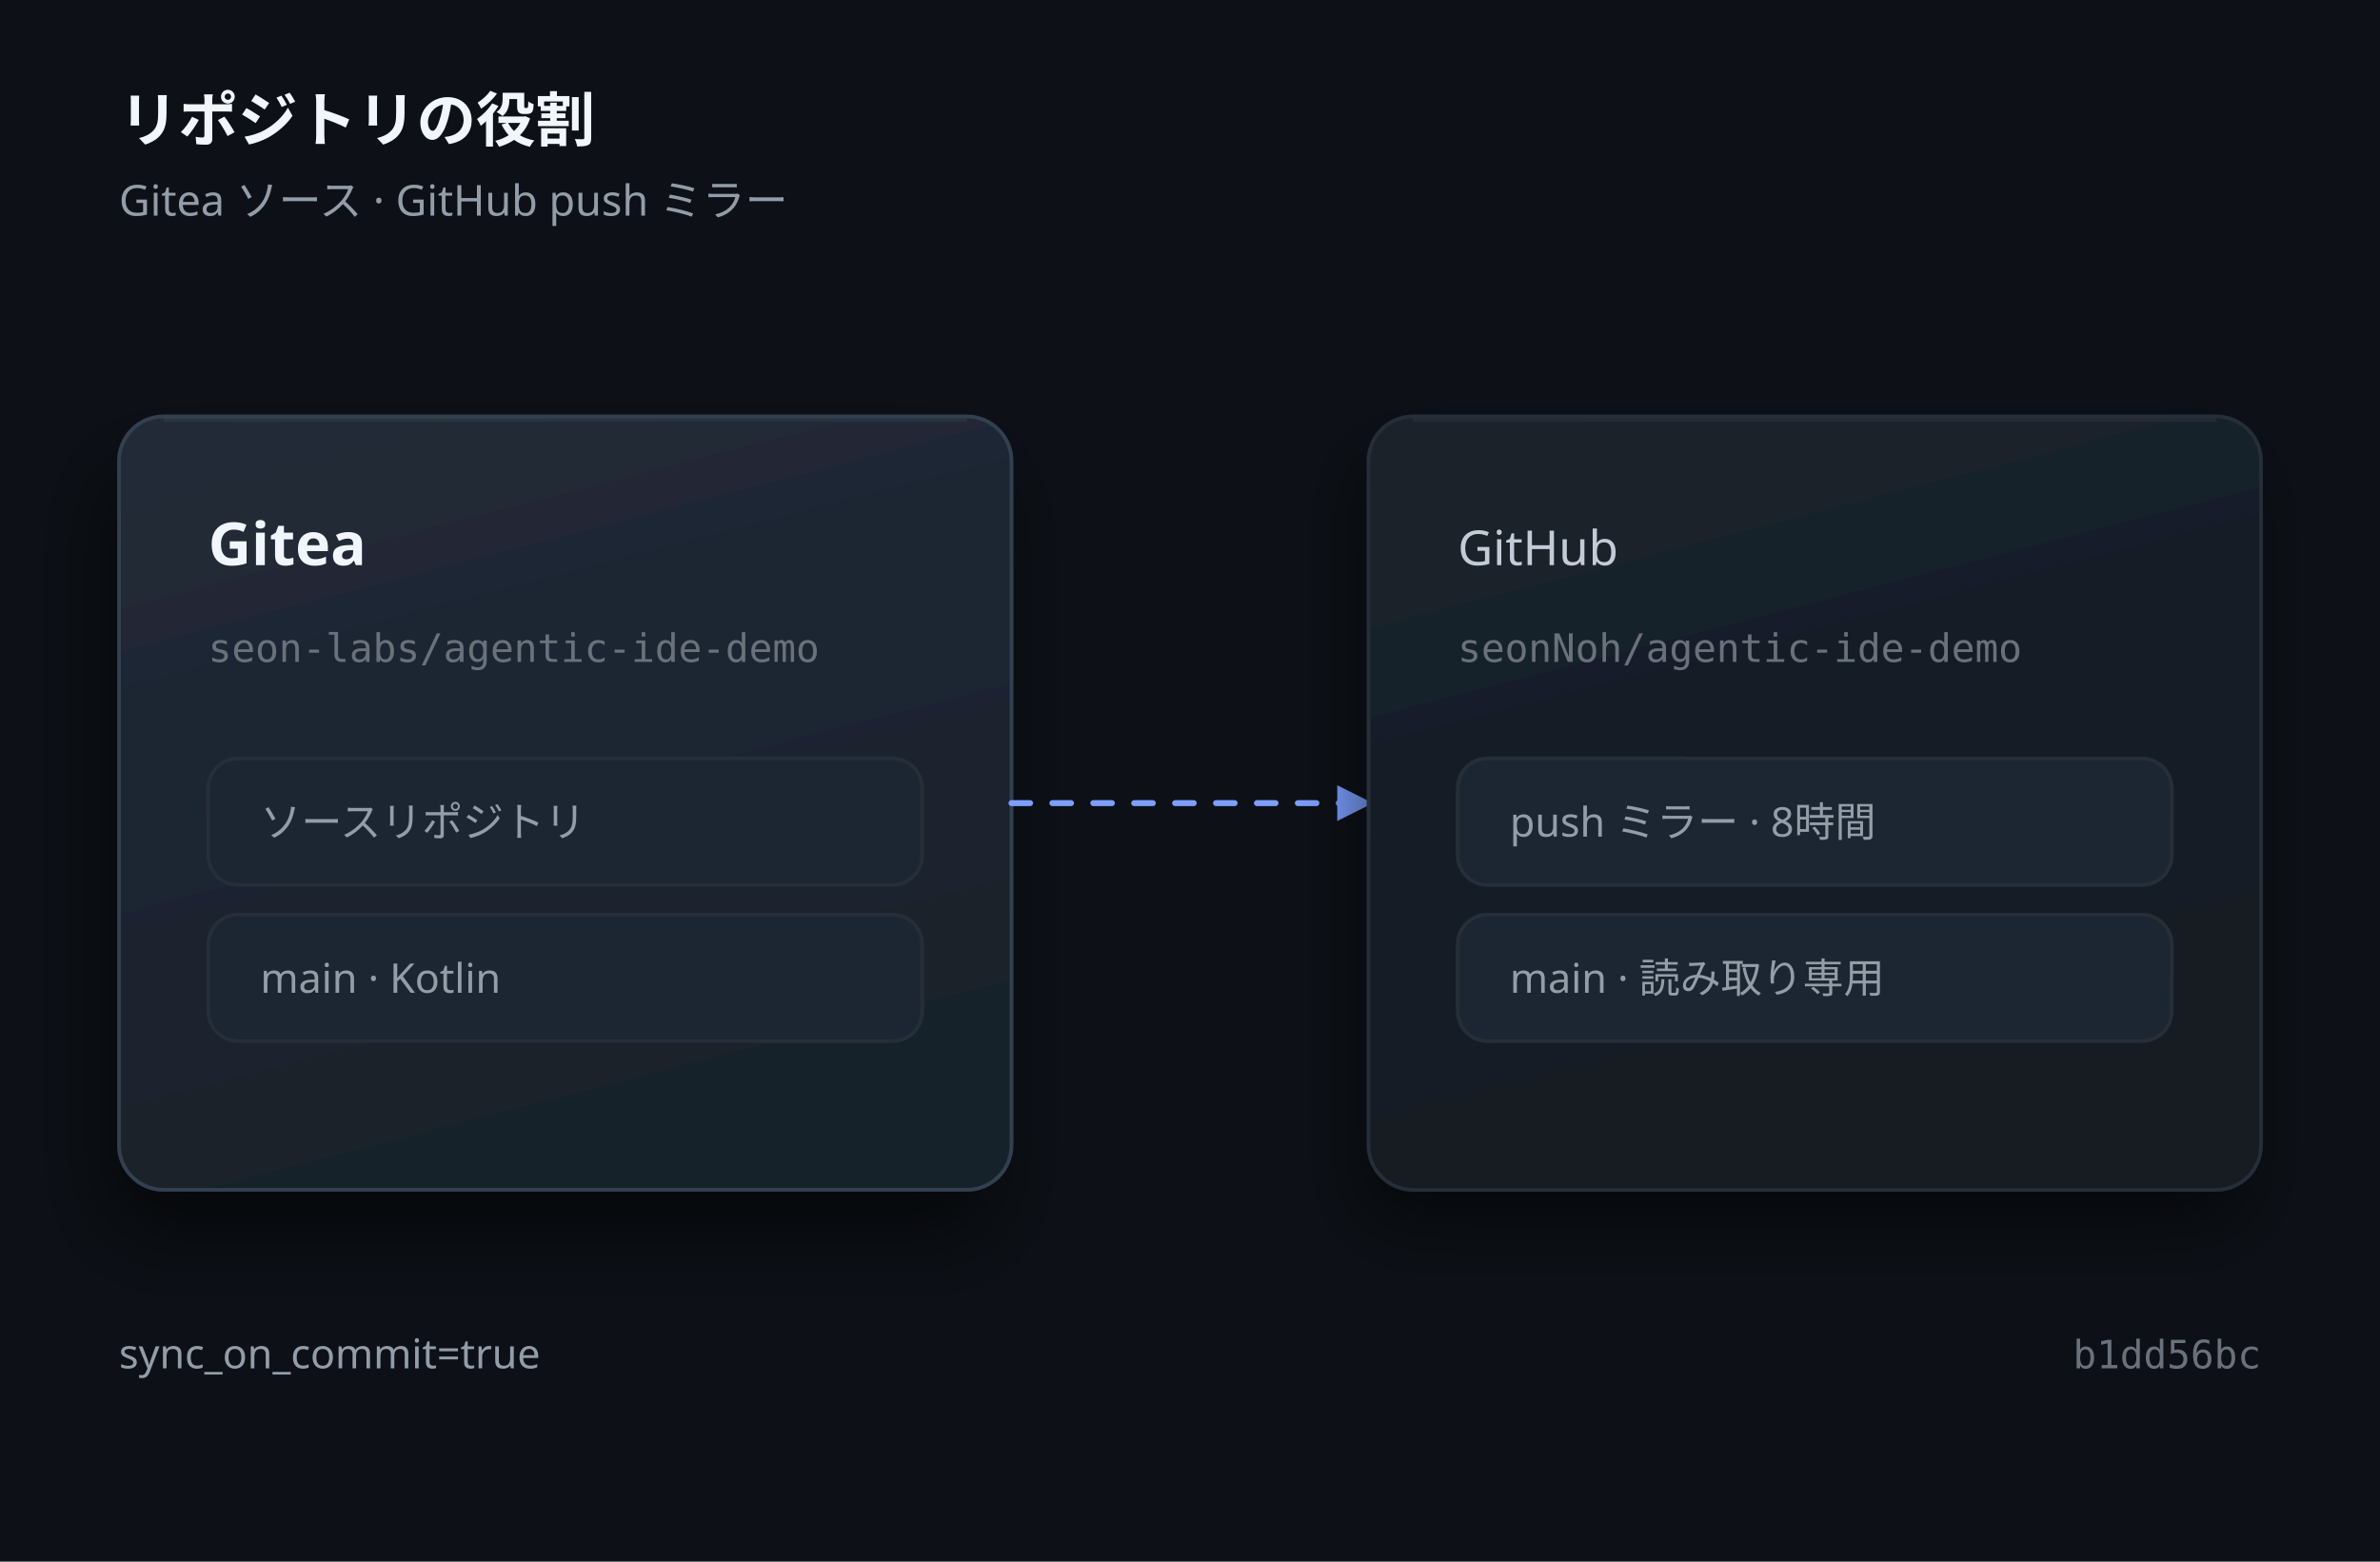
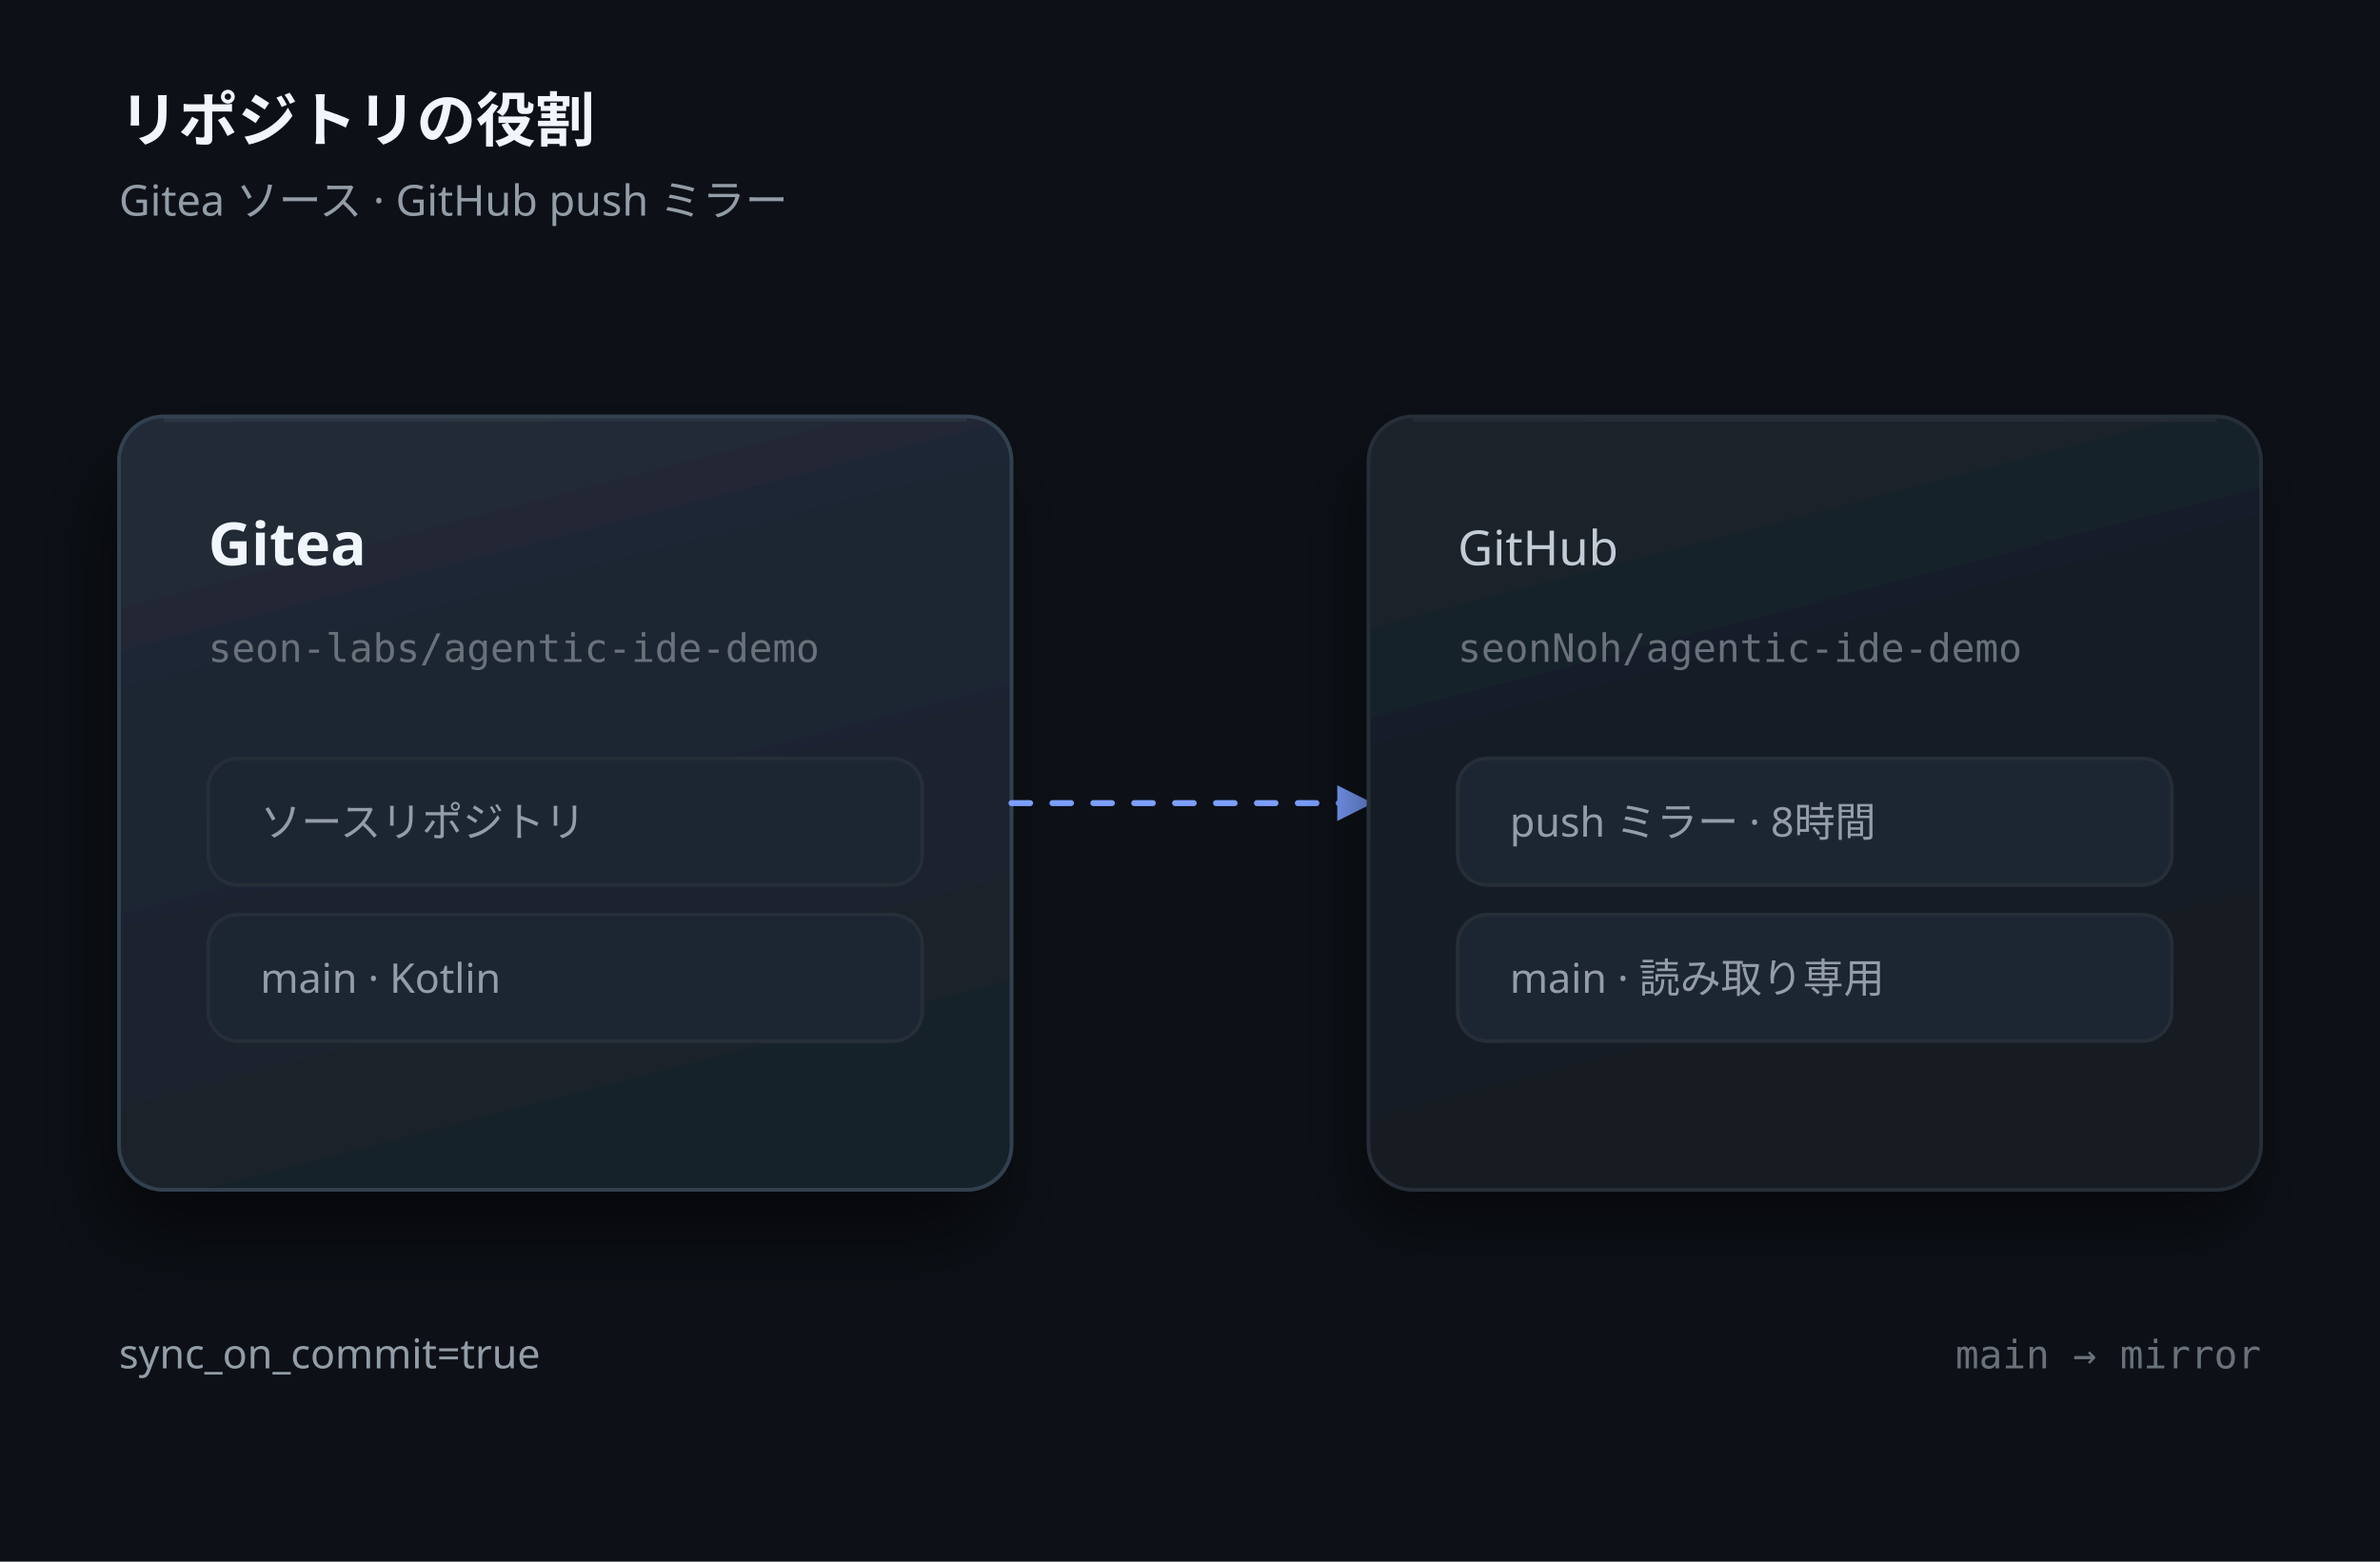
<svg xmlns="http://www.w3.org/2000/svg" width="640" height="420" viewBox="0 0 640 420" role="img" aria-labelledby="gd-ja-title gd-ja-subtitle">
  <style>.gd-ja-bg{fill:#0d1117}.gd-ja-card{fill:url(#gd-ja-s);stroke:#252d38;stroke-width:1}.gd-ja-lead{fill:url(#gd-ja-sl);stroke:#33404f;stroke-width:1}.gd-ja-inner{fill:#1e2530;stroke:#252d38;stroke-width:1}.gd-ja-text{font:600 16px Pretendard,system-ui,sans-serif;fill:#f0f6fc}.gd-ja-sub{font:400 11.5px Pretendard,system-ui,sans-serif;fill:#939da8}.gd-ja-name{font:500 13px Pretendard,system-ui,sans-serif;fill:#c3ccd6}.gd-ja-label{font:400 11px Pretendard,system-ui,sans-serif;fill:#939da8}.gd-ja-value{font:400 10.5px ui-monospace,SFMono-Regular,Menlo,monospace;fill:#69717a}.gd-ja-flow{fill:none;stroke:#7c9fff;stroke-width:1.6;stroke-linecap:round;stroke-linejoin:round;stroke-dasharray:5 6;animation:gd-ja-dash 2s linear infinite}.gd-ja-top{stroke:rgba(255,255,255,.05);stroke-width:1}@keyframes gd-ja-dash{to{stroke-dashoffset:-22}}@media (prefers-reduced-motion:reduce){.gd-ja-flow{animation:none}}</style>
  <defs>
    <filter id="gd-ja-sh" x="-30%" y="-30%" width="160%" height="170%">
      <feDropShadow dx="-3" dy="10" stdDeviation="9" flood-color="#000" flood-opacity=".5" />
    </filter>
    <filter id="gd-ja-shl" x="-30%" y="-30%" width="160%" height="180%">
      <feDropShadow dx="-4" dy="13" stdDeviation="11" flood-color="#000" flood-opacity=".58" />
    </filter>
    <linearGradient id="gd-ja-s" x1="0" y1="0" x2=".3" y2="1">
      <stop offset="0" stop-color="#1b222c" />
      <stop offset="1" stop-color="#151b23" />
    </linearGradient>
    <linearGradient id="gd-ja-sl" x1="0" y1="0" x2=".3" y2="1">
      <stop offset="0" stop-color="#222b38" />
      <stop offset="1" stop-color="#19202a" />
    </linearGradient>
    <marker id="gd-ja-ta" viewBox="0 0 8 8" refX="7" refY="4" markerWidth="6" markerHeight="6" orient="auto-start-reverse">
      <path d="M0,0 L8,4 L0,8 z" fill="#7c9fff" />
    </marker>
  </defs>
  <rect width="640" height="420" fill="#0d1117" />
  <text class="gd-ja-text" x="32" y="38">リポジトリの役割</text>
  <text class="gd-ja-sub" x="32" y="58">Gitea ソース · GitHub push ミラー</text>
  <g filter="url(#gd-ja-shl)">
    <rect class="gd-ja-lead" x="32" y="112" width="240" height="208" rx="12" />
    <path class="gd-ja-top" d="M44 113H260" />
    <text class="gd-ja-text" x="56" y="152">Gitea</text>
    <text class="gd-ja-value" x="56" y="178">seon-labs/agentic-ide-demo</text>
    <rect class="gd-ja-inner" x="56" y="204" width="192" height="34" rx="8" />
    <text class="gd-ja-label" x="70" y="225">ソースリポジトリ</text>
    <rect class="gd-ja-inner" x="56" y="246" width="192" height="34" rx="8" />
    <text class="gd-ja-label" x="70" y="267">main · Kotlin</text>
  </g>
  <path class="gd-ja-flow" d="M272 216H368" marker-end="url(#gd-ja-ta)" />
  <g filter="url(#gd-ja-sh)">
    <rect class="gd-ja-card" x="368" y="112" width="240" height="208" rx="12" />
    <path class="gd-ja-top" d="M380 113H596" />
    <text class="gd-ja-name" x="392" y="152">GitHub</text>
    <text class="gd-ja-value" x="392" y="178">seonNoh/agentic-ide-demo</text>
    <rect class="gd-ja-inner" x="392" y="204" width="192" height="34" rx="8" />
    <text class="gd-ja-label" x="406" y="225">push ミラー · 8時間</text>
    <rect class="gd-ja-inner" x="392" y="246" width="192" height="34" rx="8" />
    <text class="gd-ja-label" x="406" y="267">main · 読み取り専用</text>
  </g>
  <text class="gd-ja-label" x="32" y="368">sync_on_commit=true</text>
-   <text class="gd-ja-value" x="608" y="368" text-anchor="end">b1dd56bc</text>
+   <text class="gd-ja-value" x="608" y="368" text-anchor="end">main → mirror</text>
</svg>
